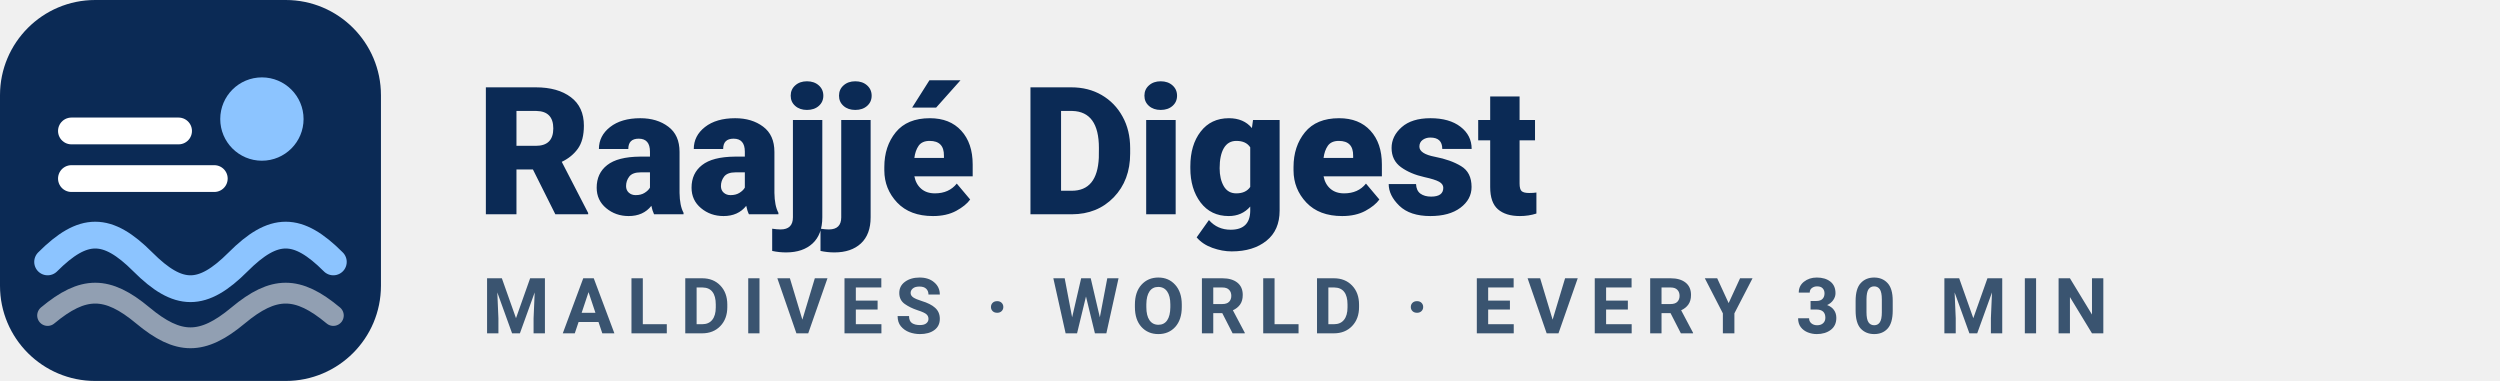
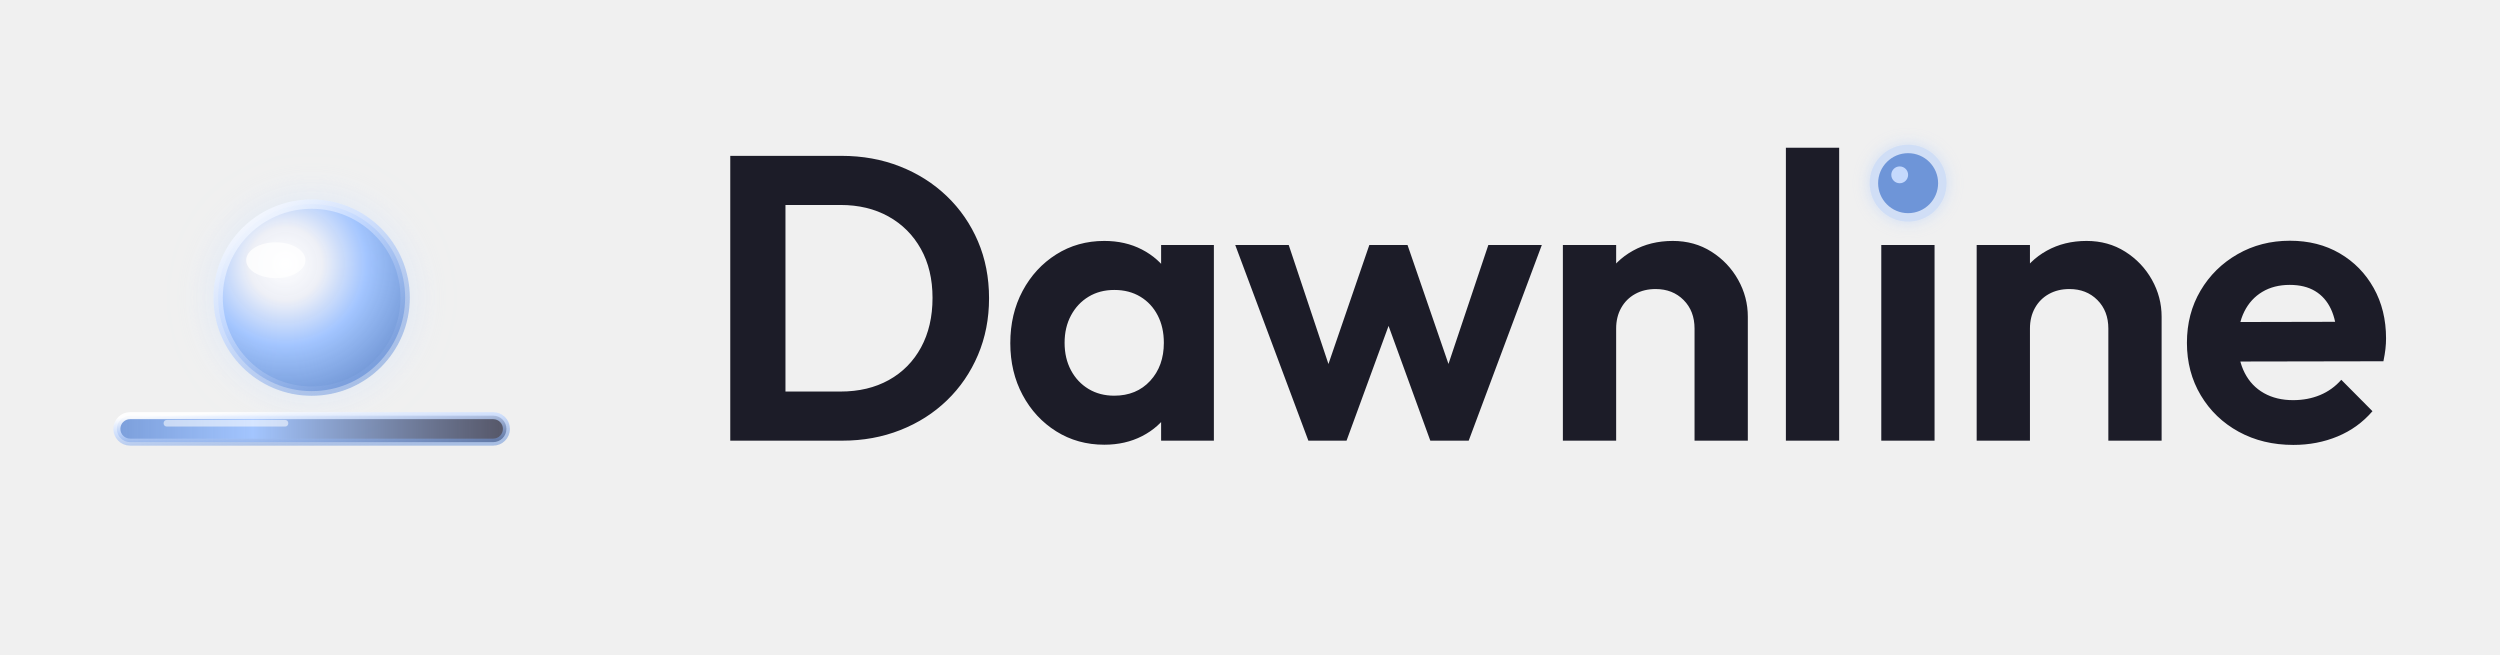
- <svg xmlns="http://www.w3.org/2000/svg" viewBox="0 0 420 64" role="img" aria-label="Raajjé Digest">
-   <style>.w{fill:#0b2a55}.s{fill:#3a5470}</style>
-   <rect width="64" height="64" rx="16" fill="#0b2a55" />
-   <circle cx="44" cy="20" r="7" fill="#8cc4ff" />
-   <path d="M12 22h18M12 30h24" stroke="#fff" stroke-width="4.5" stroke-linecap="round" />
-   <path d="M8 44c6-6 10-6 16 0s10 6 16 0 10-6 16 0" fill="none" stroke="#8cc4ff" stroke-width="4.5" stroke-linecap="round" />
-   <path d="M8 53c6-5 10-5 16 0s10 5 16 0 10-5 16 0" fill="none" stroke="#fff" stroke-opacity=".55" stroke-width="3.5" stroke-linecap="round" />
-   <text x="80" y="36" class="w" font-family="system-ui,Segoe UI,Roboto,sans-serif" font-size="30" font-weight="800">Raajjé Digest</text>
-   <text x="81" y="56" class="s" font-family="system-ui,Segoe UI,Roboto,sans-serif" font-size="13" font-weight="600" letter-spacing="2">MALDIVES · WORLD · EVERY 30 MIN</text>
+ <svg xmlns="http://www.w3.org/2000/svg" viewBox="0 0 320.88 84.00" width="320.88" height="84.00" role="img" aria-label="Dawnline" fill="none">
+   <defs>
+     <linearGradient id="dawnline-light-rim" x1="12%" y1="0%" x2="88%" y2="100%">
+       <stop offset="0%" stop-color="#FFFFFF" stop-opacity="0.95" />
+       <stop offset="38%" stop-color="#C9DCFF" stop-opacity="0.8" />
+       <stop offset="100%" stop-color="#6E95D8" stop-opacity="0.55" />
+     </linearGradient>
+     <linearGradient id="dawnline-light-glass" x1="18%" y1="0%" x2="82%" y2="100%">
+       <stop offset="0%" stop-color="#EEF0F6" stop-opacity="0.78" />
+       <stop offset="42%" stop-color="#9FC3FF" stop-opacity="0.58" />
+       <stop offset="100%" stop-color="#2A3350" stop-opacity="0.72" />
+     </linearGradient>
+     <linearGradient id="dawnline-light-bar" x1="0%" y1="0%" x2="100%" y2="0%">
+       <stop offset="0%" stop-color="#6E95D8" stop-opacity="0.9" />
+       <stop offset="35%" stop-color="#9FC3FF" stop-opacity="0.95" />
+       <stop offset="100%" stop-color="#3A3B4F" stop-opacity="0.85" />
+     </linearGradient>
+     <radialGradient id="dawnline-light-sun" cx="36%" cy="32%" r="70%">
+       <stop offset="0%" stop-color="#FFFFFF" stop-opacity="0.98" />
+       <stop offset="28%" stop-color="#EEF0F6" stop-opacity="0.96" />
+       <stop offset="62%" stop-color="#9FC3FF" stop-opacity="0.95" />
+       <stop offset="100%" stop-color="#6E95D8" stop-opacity="0.92" />
+     </radialGradient>
+     <radialGradient id="dawnline-light-lagoon" cx="50%" cy="48%" r="60%">
+       <stop offset="0%" stop-color="#FFFFFF" stop-opacity="0.28" />
+       <stop offset="40%" stop-color="#9FC3FF" stop-opacity="0.40" />
+       <stop offset="100%" stop-color="#9FC3FF" stop-opacity="0" />
+     </radialGradient>
+     <radialGradient id="dawnline-light-gem" cx="34%" cy="28%" r="78%">
+       <stop offset="0%" stop-color="#EEF0F6" stop-opacity="0.95" />
+       <stop offset="30%" stop-color="#9FC3FF" stop-opacity="0.82" />
+       <stop offset="68%" stop-color="#3E527C" stop-opacity="0.95" />
+       <stop offset="100%" stop-color="#1C1C28" stop-opacity="0.98" />
+     </radialGradient>
+     <linearGradient id="dawnline-light-facet" x1="0%" y1="0%" x2="100%" y2="100%">
+       <stop offset="0%" stop-color="#FFFFFF" stop-opacity="0.72" />
+       <stop offset="55%" stop-color="#C9DCFF" stop-opacity="0.16" />
+       <stop offset="100%" stop-color="#9FC3FF" stop-opacity="0" />
+     </linearGradient>
+     <filter id="dawnline-light-glow-soft" x="-60%" y="-60%" width="220%" height="220%">
+       <feGaussianBlur in="SourceGraphic" stdDeviation="2.2" result="b" />
+       <feColorMatrix in="b" type="matrix" values="         0 0 0 0 0.62         0 0 0 0 0.76         0 0 0 0 1         0 0 0 0.7 0" />
+     </filter>
+     <filter id="dawnline-light-dot-glow" x="-140%" y="-140%" width="380%" height="380%">
+       <feGaussianBlur in="SourceGraphic" stdDeviation="1.05" result="b" />
+       <feMerge>
+         <feMergeNode in="b" />
+         <feMergeNode in="SourceGraphic" />
+       </feMerge>
+     </filter>
+   </defs>
+   <g transform="translate(8 10)" aria-hidden="true">
+     <circle cx="32" cy="28.2" r="13.4" fill="#9FC3FF" opacity="0.55" filter="url(#dawnline-light-glow-soft)" />
+     <circle cx="32" cy="28.2" r="12.0" fill="url(#dawnline-light-sun)" />
+     <circle cx="32" cy="28.2" r="12.0" fill="none" stroke="url(#dawnline-light-rim)" stroke-width="1.2" />
+     <ellipse cx="27.4" cy="23.4" rx="3.8" ry="2.3" fill="#FFFFFF" opacity="0.78" />
+     <rect x="7" y="43.35" width="50" height="3.4" rx="1.7" fill="url(#dawnline-light-bar)" />
+     <rect x="7" y="43.35" width="50" height="3.4" rx="1.7" fill="none" stroke="url(#dawnline-light-rim)" stroke-width="0.9" />
+     <rect x="13" y="43.9" width="16" height="0.85" rx="0.4" fill="#FFFFFF" opacity="0.55" />
+   </g>
+   <g>
+     <path d="M8.554 0.0V-6.305H17.888Q21.424 -6.305 24.082 -7.78Q26.741 -9.256 28.216 -11.966Q29.692 -14.677 29.692 -18.33Q29.692 -21.944 28.191 -24.622Q26.689 -27.3 24.037 -28.775Q21.385 -30.251 17.888 -30.251H8.424V-36.556H18.005Q22.061 -36.556 25.512 -35.197Q28.964 -33.839 31.531 -31.375Q34.099 -28.912 35.522 -25.584Q36.946 -22.256 36.946 -18.278Q36.946 -14.339 35.522 -10.991Q34.099 -7.644 31.551 -5.18Q29.003 -2.717 25.558 -1.359Q22.113 0.0 18.109 0.0ZM3.731 0.0V-36.556H10.816V0.0Z M51.738 0.52Q48.306 0.52 45.569 -1.196Q42.833 -2.912 41.254 -5.863Q39.674 -8.814 39.674 -12.519Q39.674 -16.263 41.254 -19.22Q42.833 -22.178 45.569 -23.907Q48.306 -25.636 51.738 -25.636Q54.442 -25.636 56.574 -24.531Q58.706 -23.426 59.999 -21.489Q61.293 -19.552 61.384 -17.082V-8.034Q61.293 -5.564 60.019 -3.627Q58.745 -1.69 56.593 -0.585Q54.442 0.52 51.738 0.52ZM53.012 -5.772Q55.872 -5.772 57.627 -7.676Q59.382 -9.581 59.382 -12.558Q59.382 -14.56 58.589 -16.087Q57.796 -17.615 56.366 -18.479Q54.936 -19.344 53.025 -19.344Q51.153 -19.344 49.723 -18.479Q48.293 -17.615 47.468 -16.081Q46.642 -14.547 46.642 -12.558Q46.642 -10.569 47.461 -9.035Q48.28 -7.501 49.716 -6.636Q51.153 -5.772 53.012 -5.772ZM59.031 0.0V-6.747L60.123 -12.87L59.031 -18.941V-25.116H65.804V0.0Z M77.931 0.0 68.545 -25.116H75.409L81.506 -6.851L79.465 -6.799L85.757 -25.116H90.658L96.963 -6.799L94.909 -6.851L101.032 -25.116H107.896L98.51 0.0H93.583L87.265 -17.368H89.189L82.832 0.0Z M127.498 0.0V-14.391Q127.498 -16.64 126.094 -18.05Q124.69 -19.461 122.503 -19.461Q121.014 -19.461 119.869 -18.824Q118.723 -18.187 118.079 -17.036Q117.436 -15.886 117.436 -14.391L114.771 -15.769Q114.771 -18.694 116.052 -20.91Q117.332 -23.127 119.59 -24.381Q121.848 -25.636 124.705 -25.636Q127.485 -25.636 129.662 -24.258Q131.84 -22.88 133.088 -20.657Q134.336 -18.434 134.336 -15.912V0.0ZM110.598 0.0V-25.116H117.436V0.0Z M139.222 0.0V-37.596H146.06V0.0Z M151.466 0.0V-25.116H158.304V0.0Z M180.61 0.0V-14.391Q180.61 -16.64 179.206 -18.05Q177.802 -19.461 175.615 -19.461Q174.126 -19.461 172.981 -18.824Q171.835 -18.187 171.192 -17.036Q170.548 -15.886 170.548 -14.391L167.883 -15.769Q167.883 -18.694 169.163 -20.91Q170.444 -23.127 172.702 -24.381Q174.96 -25.636 177.817 -25.636Q180.597 -25.636 182.774 -24.258Q184.952 -22.88 186.2 -20.657Q187.448 -18.434 187.448 -15.912V0.0ZM163.71 0.0V-25.116H170.548V0.0Z M204.359 0.546Q200.433 0.546 197.345 -1.144Q194.258 -2.834 192.477 -5.817Q190.696 -8.801 190.696 -12.558Q190.696 -16.302 192.445 -19.259Q194.193 -22.217 197.202 -23.939Q200.212 -25.662 203.917 -25.662Q207.531 -25.662 210.306 -24.044Q213.082 -22.425 214.668 -19.591Q216.254 -16.757 216.254 -13.13Q216.254 -12.467 216.176 -11.765Q216.098 -11.063 215.916 -10.192L194.778 -10.153V-15.223L212.744 -15.262L209.962 -13.169Q209.884 -15.405 209.175 -16.906Q208.467 -18.408 207.147 -19.201Q205.828 -19.994 203.891 -19.994Q201.863 -19.994 200.368 -19.097Q198.873 -18.2 198.06 -16.569Q197.248 -14.937 197.248 -12.662Q197.248 -10.374 198.113 -8.691Q198.977 -7.007 200.576 -6.104Q202.175 -5.2 204.32 -5.2Q206.218 -5.2 207.791 -5.857Q209.364 -6.513 210.508 -7.813L214.512 -3.783Q212.666 -1.638 210.04 -0.546Q207.414 0.546 204.359 0.546Z" transform="translate(90.00 56.56)" fill="#1C1C28" />
+     <circle cx="244.91" cy="23.51" r="4.93" fill="#9FC3FF" opacity="0.4" filter="url(#dawnline-light-dot-glow)" />
+     <circle cx="244.91" cy="23.51" r="3.85" fill="#6E95D8" />
+     <circle cx="243.83" cy="22.44" r="1.08" fill="#C9DCFF" opacity="0.95" />
+   </g>
</svg>
